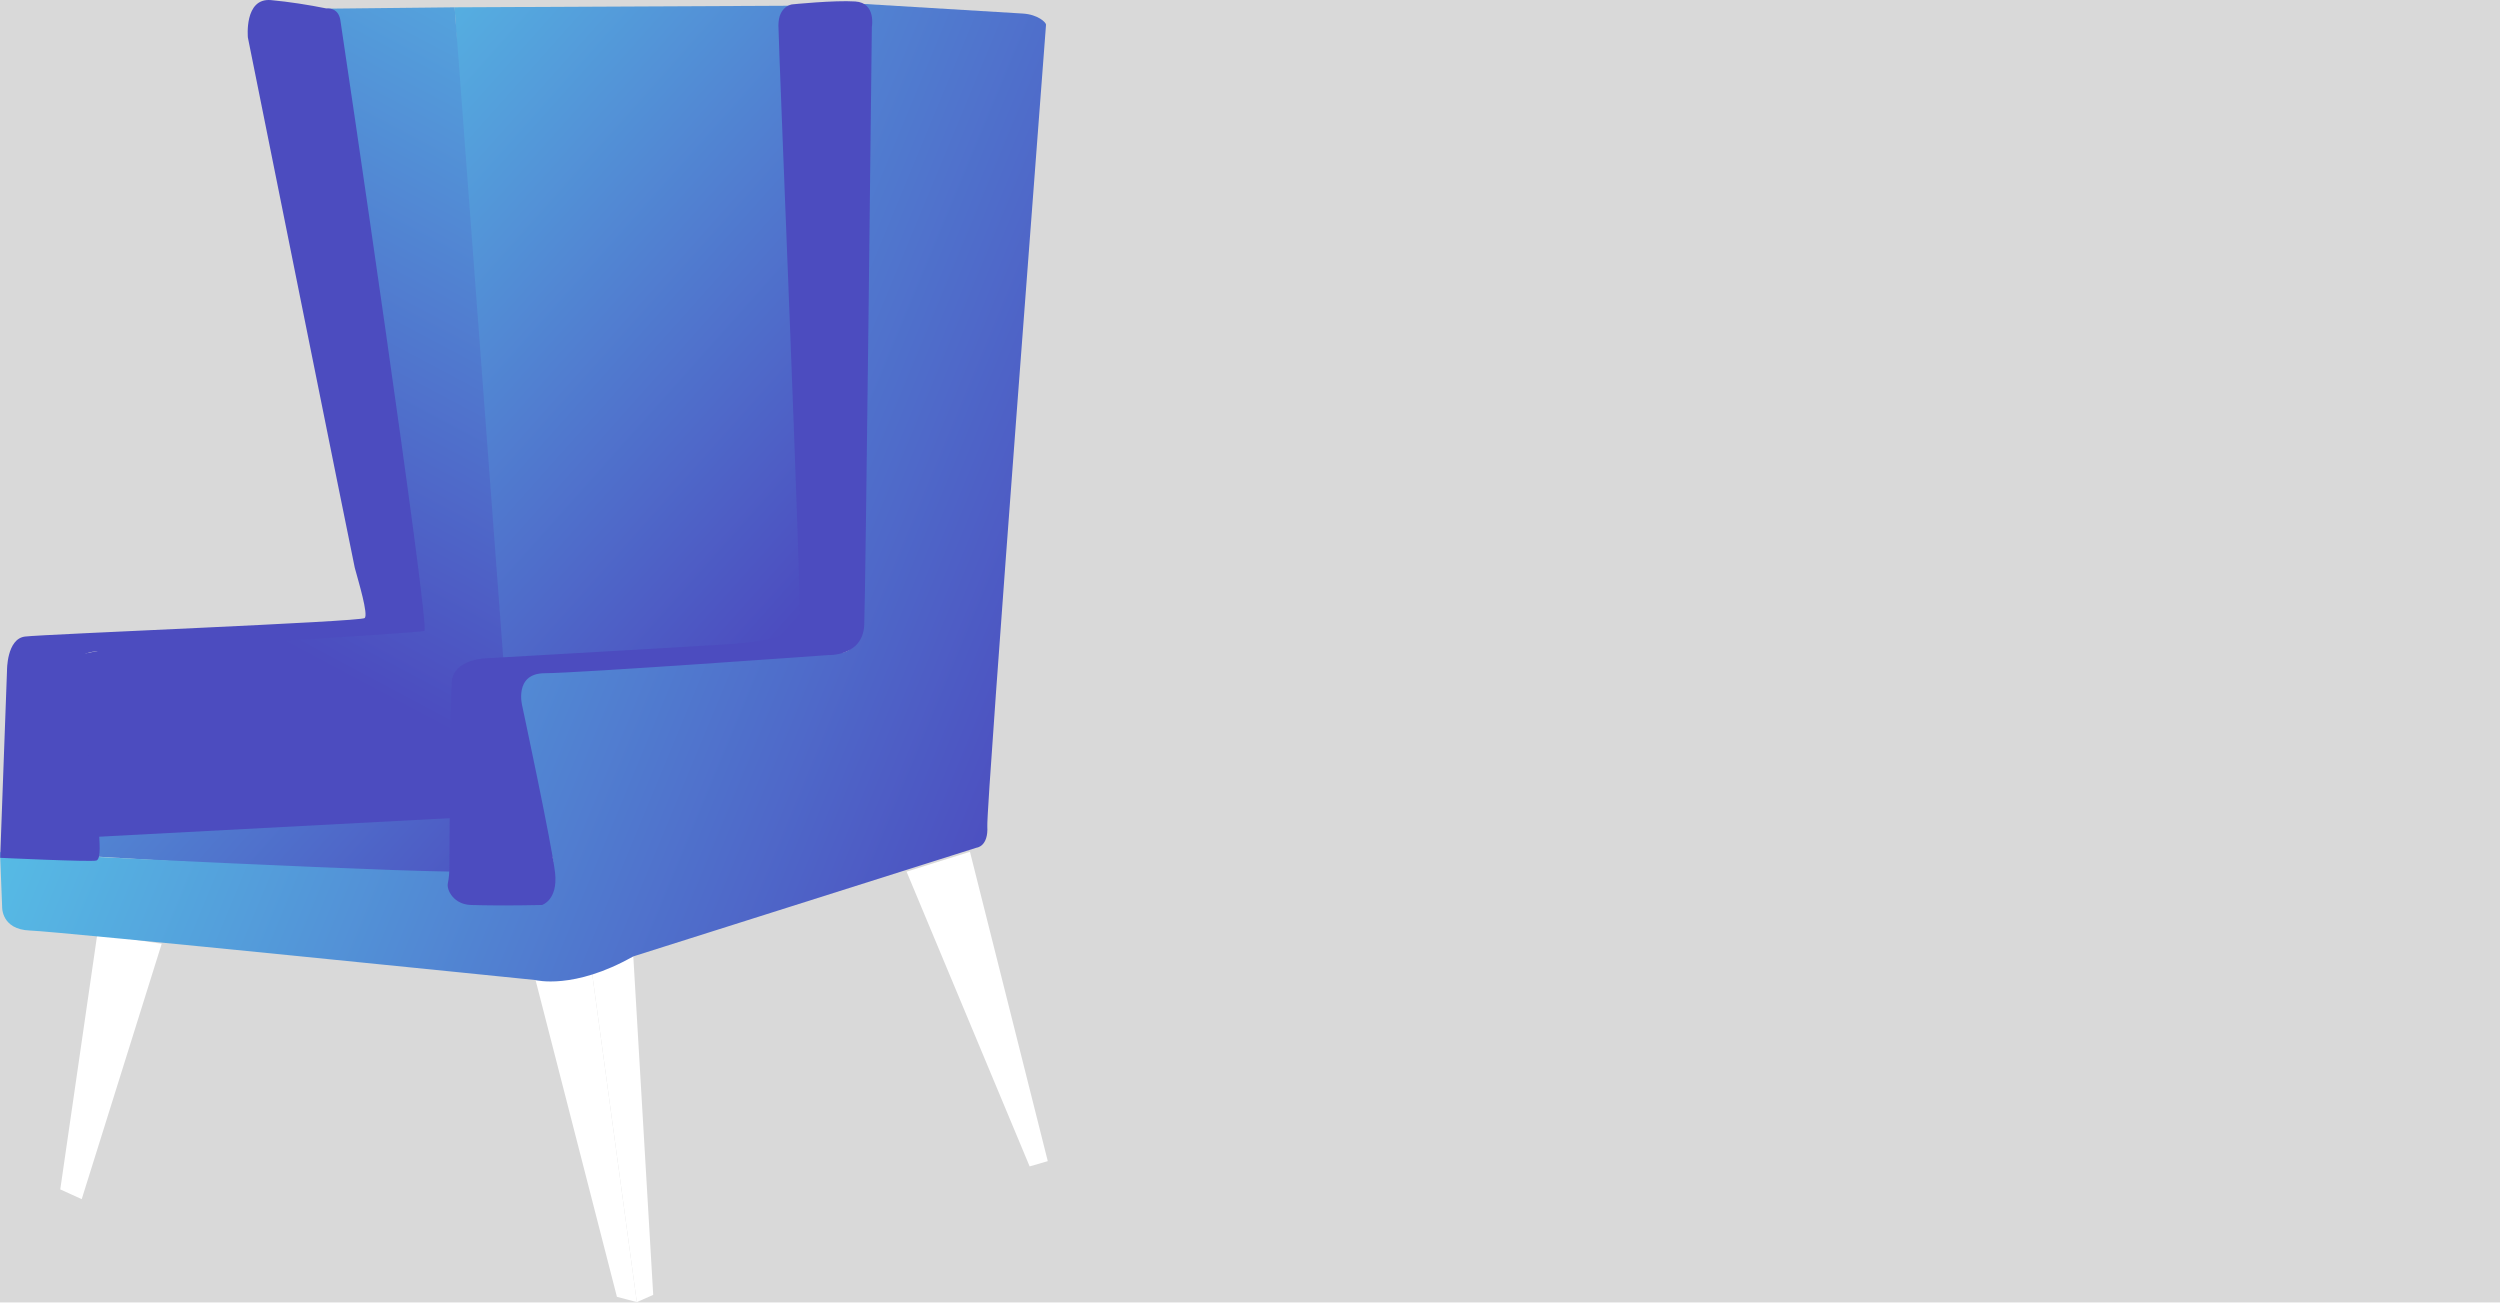
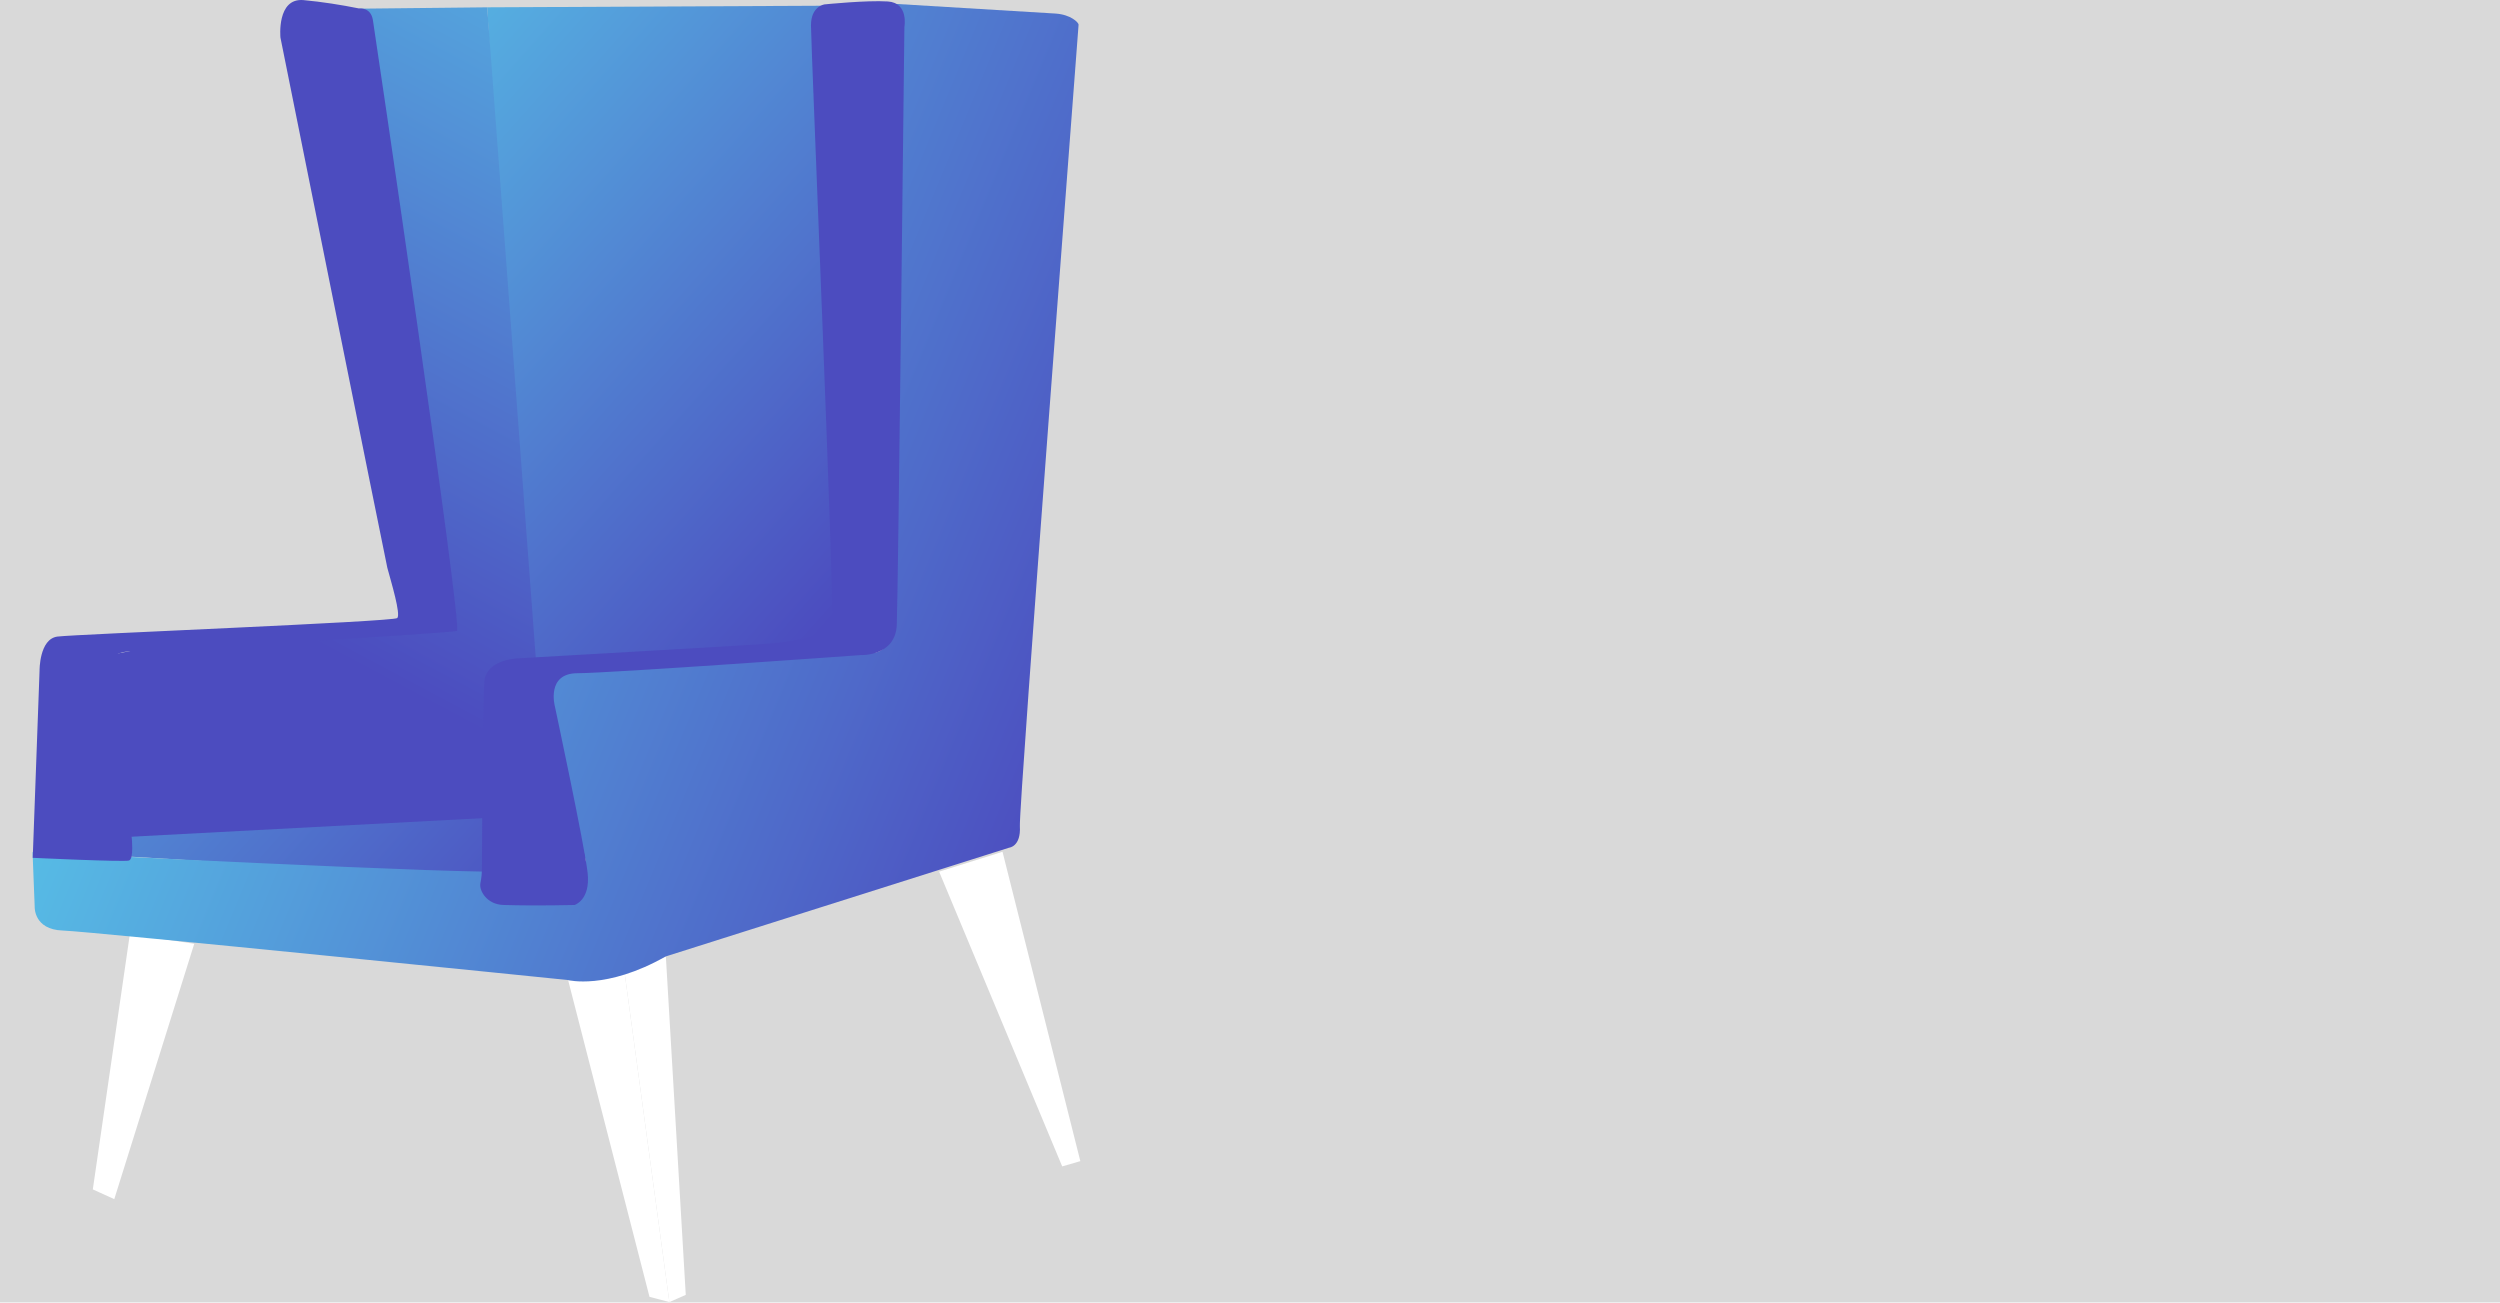
<svg xmlns="http://www.w3.org/2000/svg" width="768" height="400" viewBox="0 0 768 400" fill="none">
  <rect width="768" height="400" fill="#D9D9D9" />
-   <path d="M181.732 297.776L194.555 293.884L200.666 397.783L195.633 399.999L181.732 297.776Z" fill="white" />
-   <path d="M278.498 267.774L297.971 261.666L321.879 356.702L316.306 358.319L278.498 267.774Z" fill="white" />
-   <path d="M49.669 289.932L25.103 368.38L18.512 365.386L29.896 286.938L49.669 289.932Z" fill="white" />
-   <path d="M164.535 301.131H171.725L181.732 297.777L195.633 400L189.521 398.383L164.535 301.131Z" fill="white" />
-   <path d="M139.672 2.247L254.175 1.708L251.958 255.558L155.79 264.421L142.069 269.93L30.082 263.163L30.382 255.977L153.034 240.587L139.672 2.247Z" fill="url(#paint0_linear_1424_46)" />
-   <path d="M100.306 2.666L139.672 2.247L158.187 250.288L23.192 257.414L15.582 202.8L46.679 196.751L116.663 192.919L100.306 2.666Z" fill="url(#paint1_linear_1424_46)" />
-   <path d="M0 261.785L0.659 278.612C0.659 278.612 0.36 285.559 9.227 285.858C18.095 286.158 164.475 301.069 164.475 301.069C164.475 301.069 176.218 304.183 194.493 293.823L300.009 260.407C300.009 260.407 303.664 260.108 303.304 253.82C302.945 247.532 321.34 8.234 321.34 7.576C321.34 6.917 318.943 4.462 314.209 4.162C309.895 3.923 264.657 1.168 264.657 1.168L264.897 183.157C264.897 183.157 266.095 199.864 258.486 200.523C241.05 202.02 169.927 200.942 160.76 208.248C154.588 213.219 168.489 255.796 169.927 264.48C170.347 267.174 151.353 265.977 145.421 267.594C140.627 268.971 0 261.785 0 261.785Z" fill="url(#paint2_linear_1424_46)" />
-   <path d="M149.853 202.2C149.853 202.2 139.188 202.2 138.769 209.626C138.349 215.854 138.11 254.12 138.05 266.276C138.05 268.013 137.93 269.69 137.57 271.366C137.151 273.462 139.428 277.894 144.76 278.014C155.006 278.313 166.511 278.014 166.511 278.014C166.511 278.014 171.424 276.516 170.525 268.193C169.626 259.869 160.459 216.991 160.459 216.991C160.459 216.991 157.703 206.811 167.409 206.811C177.116 206.811 254.41 201.242 254.41 201.242C254.41 201.242 265.075 201.721 265.495 191.96C265.914 182.199 267.832 8.294 267.832 8.294C267.832 8.294 269.21 0.869 262.739 0.45C256.268 0.03 243.325 1.348 243.325 1.348C243.325 1.348 239.131 1.827 239.131 7.815C239.131 13.804 246.441 187.169 245.602 190.702C244.344 196.152 230.982 197.409 224.032 197.888C217.081 198.367 149.853 202.2 149.853 202.2Z" fill="#4C4CBF" />
-   <path d="M76.15 11.528C76.15 11.528 74.952 -0.688 83.221 0.031C88.973 0.569 94.665 1.468 100.357 2.606C100.357 2.606 103.892 2.126 104.551 6.139C105.211 10.151 132.234 193.098 130.376 193.816C128.519 194.535 34.508 199.984 32.41 199.984C30.313 199.984 22.584 199.745 23.543 205.853C24.501 211.961 30.433 254.3 30.433 255.976C30.433 257.653 31.212 263.881 29.594 264.36C27.976 264.839 0.055 263.522 0.055 263.522L2.152 206.033C2.152 206.033 2.032 196.272 7.664 195.553C13.296 194.834 110.903 191.002 112.041 189.864C113.18 188.726 110.184 178.845 108.985 174.414C108.386 171.899 76.15 11.528 76.15 11.528Z" fill="#4C4CBF" />
+   <path d="M191.732 297.776L204.555 293.884L210.666 397.783L205.633 399.999L191.732 297.776Z" fill="white" />
+   <path d="M288.498 267.774L307.971 261.666L331.879 356.702L326.306 358.319L288.498 267.774Z" fill="white" />
+   <path d="M59.669 289.932L35.103 368.38L28.512 365.386L39.896 286.938L59.669 289.932Z" fill="white" />
+   <path d="M174.535 301.131H181.725L191.732 297.777L205.633 400L199.521 398.383L174.535 301.131Z" fill="white" />
+   <path d="M149.672 2.247L264.175 1.708L261.958 255.558L165.79 264.421L152.069 269.93L40.082 263.163L40.382 255.977L163.034 240.587L149.672 2.247Z" fill="url(#paint0_linear_1426_40)" />
+   <path d="M110.306 2.666L149.672 2.247L168.187 250.288L33.192 257.414L25.582 202.8L56.679 196.751L126.663 192.919L110.306 2.666Z" fill="url(#paint1_linear_1426_40)" />
+   <path d="M10 261.785L10.659 278.612C10.659 278.612 10.36 285.559 19.227 285.858C28.095 286.158 174.475 301.069 174.475 301.069C174.475 301.069 186.218 304.183 204.493 293.823L310.009 260.407C310.009 260.407 313.664 260.108 313.304 253.82C312.945 247.532 331.34 8.234 331.34 7.576C331.34 6.917 328.943 4.462 324.209 4.162C319.895 3.923 274.657 1.168 274.657 1.168L274.897 183.157C274.897 183.157 276.095 199.864 268.486 200.523C251.05 202.02 179.927 200.942 170.76 208.248C164.588 213.219 178.489 255.796 179.927 264.48C180.347 267.174 161.353 265.977 155.421 267.594C150.627 268.971 10 261.785 10 261.785Z" fill="url(#paint2_linear_1426_40)" />
+   <path d="M159.853 202.2C159.853 202.2 149.188 202.2 148.769 209.626C148.349 215.854 148.11 254.12 148.05 266.276C148.05 268.013 147.93 269.69 147.57 271.366C147.151 273.462 149.428 277.894 154.76 278.014C165.006 278.313 176.511 278.014 176.511 278.014C176.511 278.014 181.424 276.516 180.525 268.193C179.626 259.869 170.459 216.991 170.459 216.991C170.459 216.991 167.703 206.811 177.409 206.811C187.116 206.811 264.41 201.242 264.41 201.242C264.41 201.242 275.075 201.721 275.495 191.96C275.914 182.199 277.832 8.294 277.832 8.294C277.832 8.294 279.21 0.869 272.739 0.45C266.268 0.03 253.325 1.348 253.325 1.348C253.325 1.348 249.131 1.827 249.131 7.815C249.131 13.804 256.441 187.169 255.602 190.702C254.344 196.152 240.982 197.409 234.032 197.888C227.081 198.367 159.853 202.2 159.853 202.2Z" fill="#4C4CBF" />
+   <path d="M86.15 11.528C86.15 11.528 84.952 -0.688 93.221 0.031C98.973 0.569 104.665 1.468 110.357 2.606C110.357 2.606 113.892 2.126 114.551 6.139C115.211 10.151 142.234 193.098 140.376 193.816C138.519 194.535 44.508 199.984 42.41 199.984C40.313 199.984 32.584 199.745 33.542 205.853C34.501 211.961 40.433 254.3 40.433 255.976C40.433 257.653 41.212 263.881 39.594 264.36C37.976 264.839 10.055 263.522 10.055 263.522L12.152 206.033C12.152 206.033 12.032 196.272 17.664 195.553C23.297 194.834 120.903 191.002 122.041 189.864C123.18 188.726 120.184 178.845 118.985 174.414C118.386 171.899 86.15 11.528 86.15 11.528Z" fill="#4C4CBF" />
  <defs>
-     <linearGradient id="paint0_linear_1424_46" x1="32.419" y1="34.692" x2="228.451" y2="209.472" gradientUnits="userSpaceOnUse">
+     <linearGradient id="paint0_linear_1426_40" x1="42.419" y1="34.692" x2="238.451" y2="209.472" gradientUnits="userSpaceOnUse">
      <stop stop-color="#58CAEA" />
      <stop offset="1" stop-color="#4C4CBF" />
    </linearGradient>
-     <linearGradient id="paint1_linear_1424_46" x1="225.584" y1="-54.379" x2="90.479" y2="199.57" gradientUnits="userSpaceOnUse">
+     <linearGradient id="paint1_linear_1426_40" x1="235.584" y1="-54.379" x2="100.479" y2="199.57" gradientUnits="userSpaceOnUse">
      <stop stop-color="#58CAEA" />
      <stop offset="1" stop-color="#4C4CBF" />
    </linearGradient>
-     <linearGradient id="paint2_linear_1424_46" x1="29.154" y1="90.19" x2="331.756" y2="215.666" gradientUnits="userSpaceOnUse">
+     <linearGradient id="paint2_linear_1426_40" x1="39.154" y1="90.19" x2="341.756" y2="215.666" gradientUnits="userSpaceOnUse">
      <stop stop-color="#58CAEA" />
      <stop offset="1" stop-color="#4C4CBF" />
    </linearGradient>
  </defs>
</svg>
